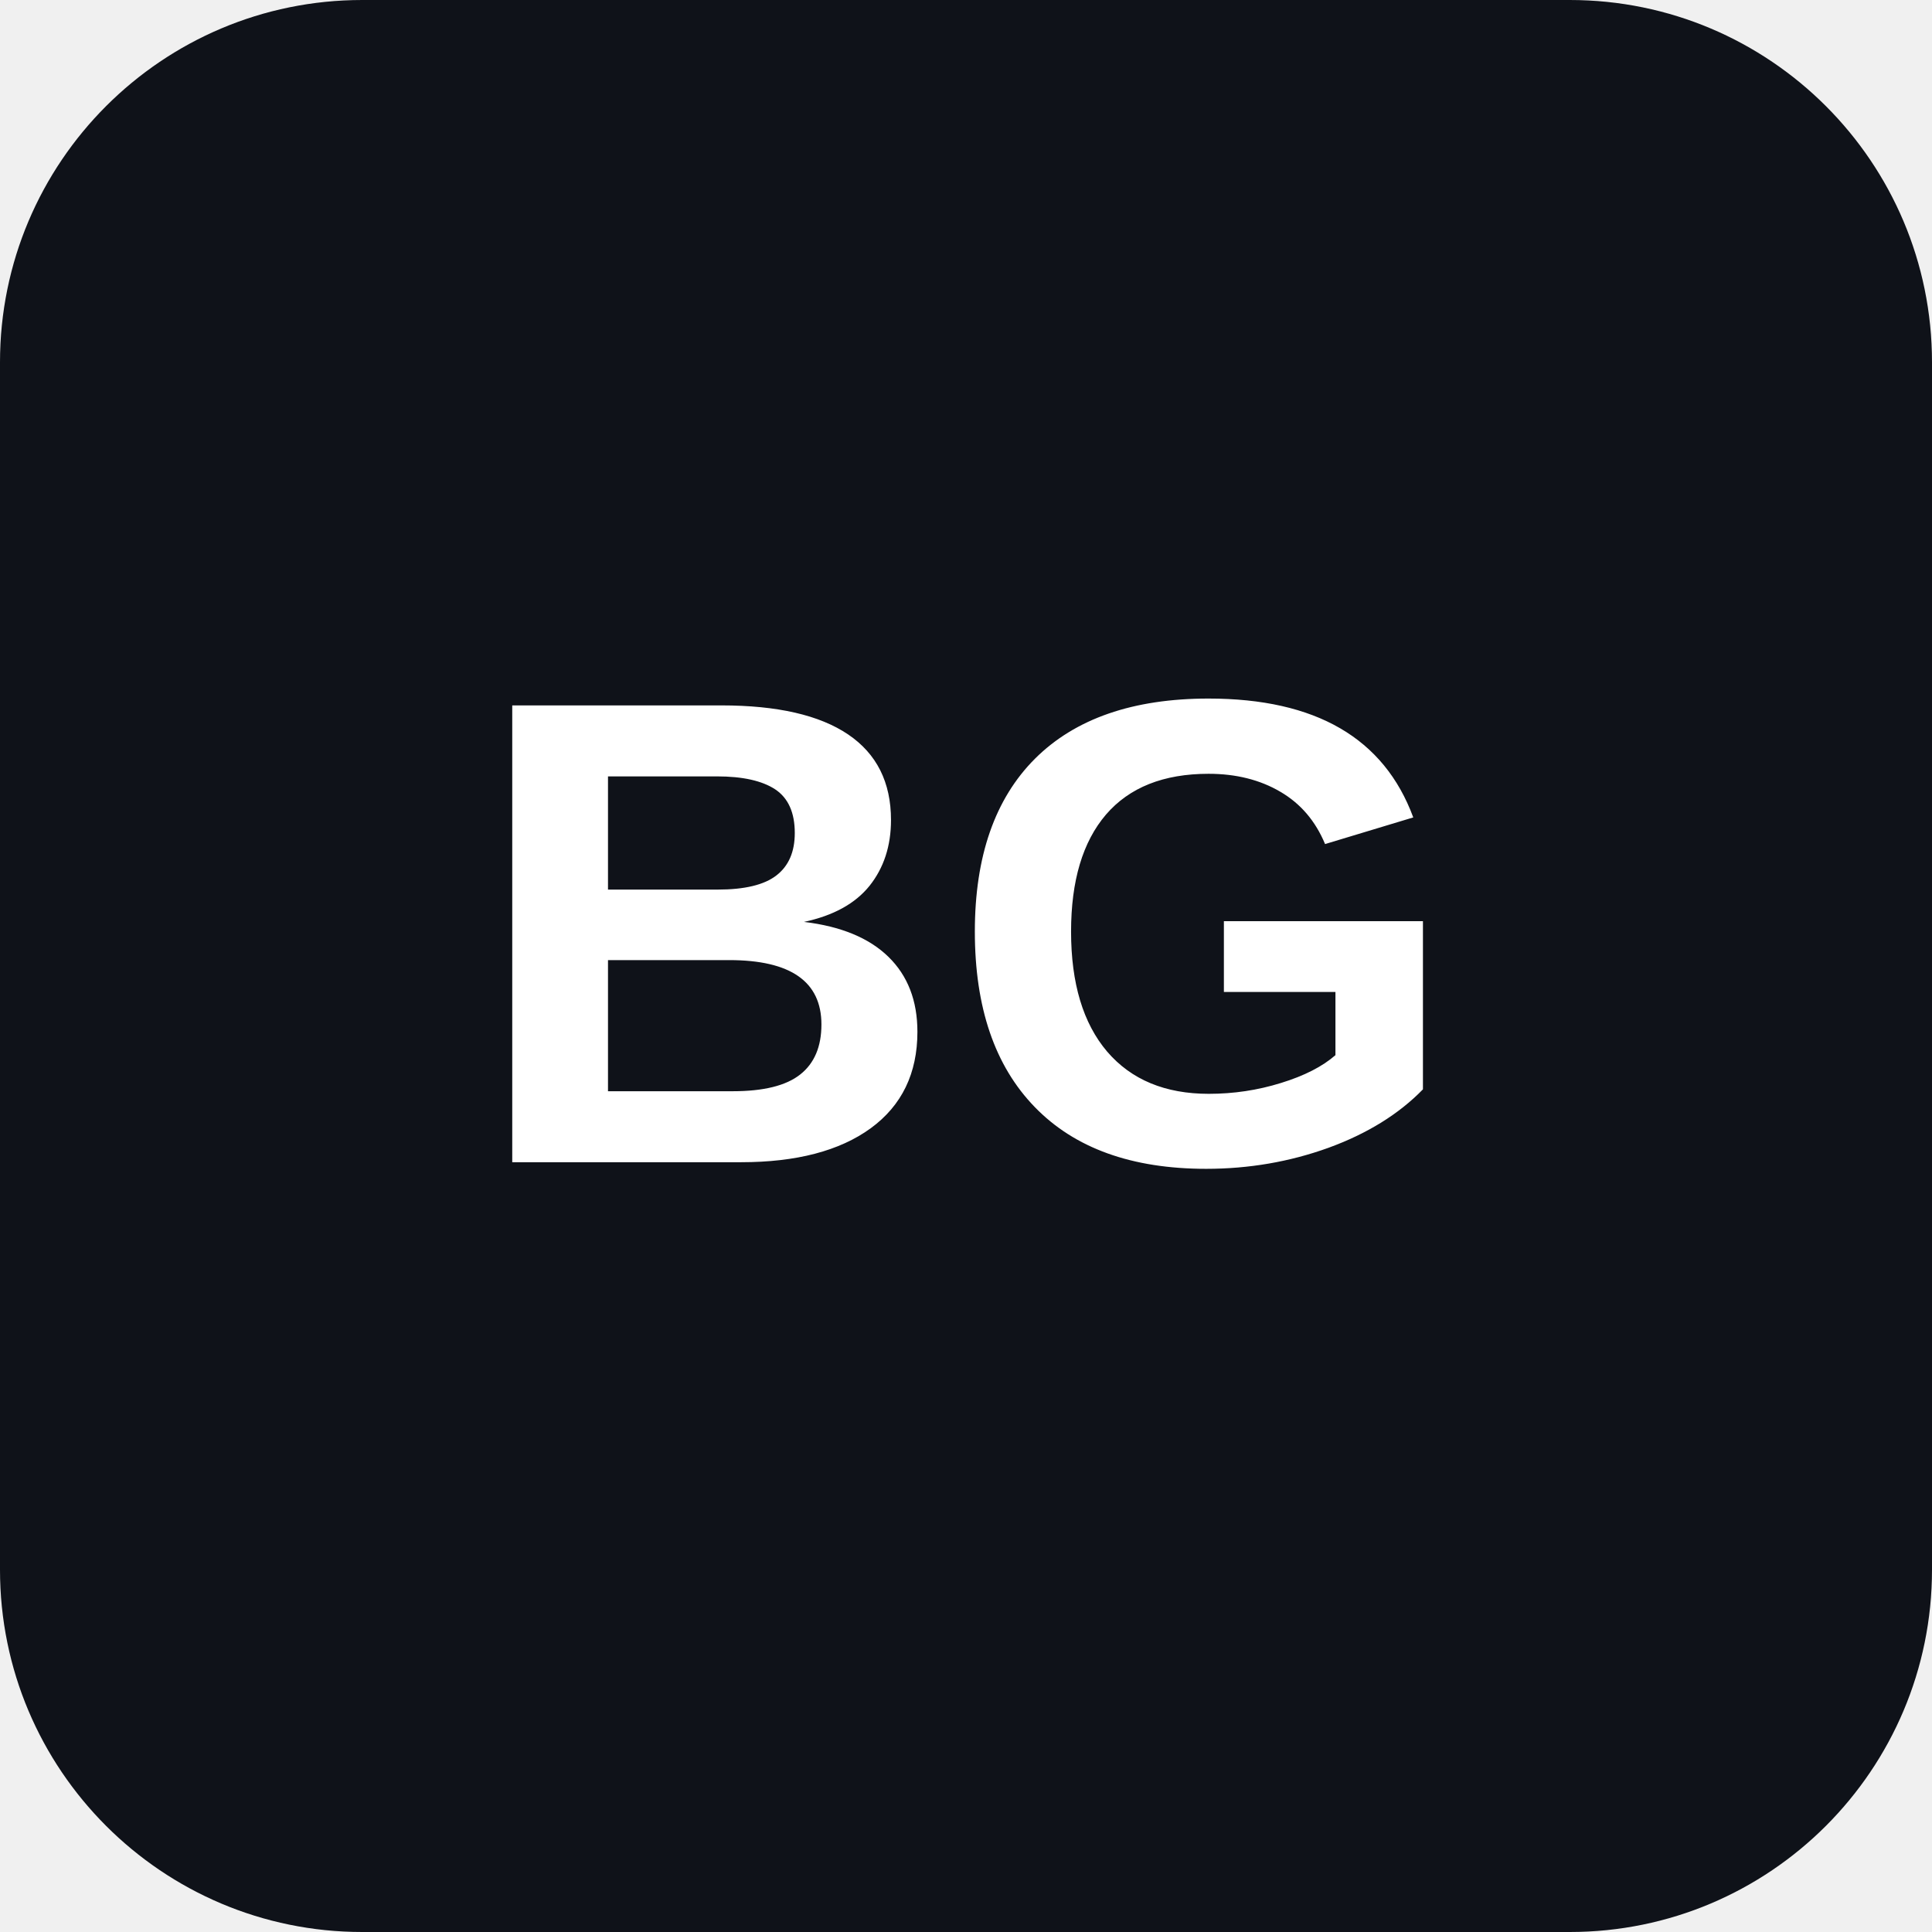
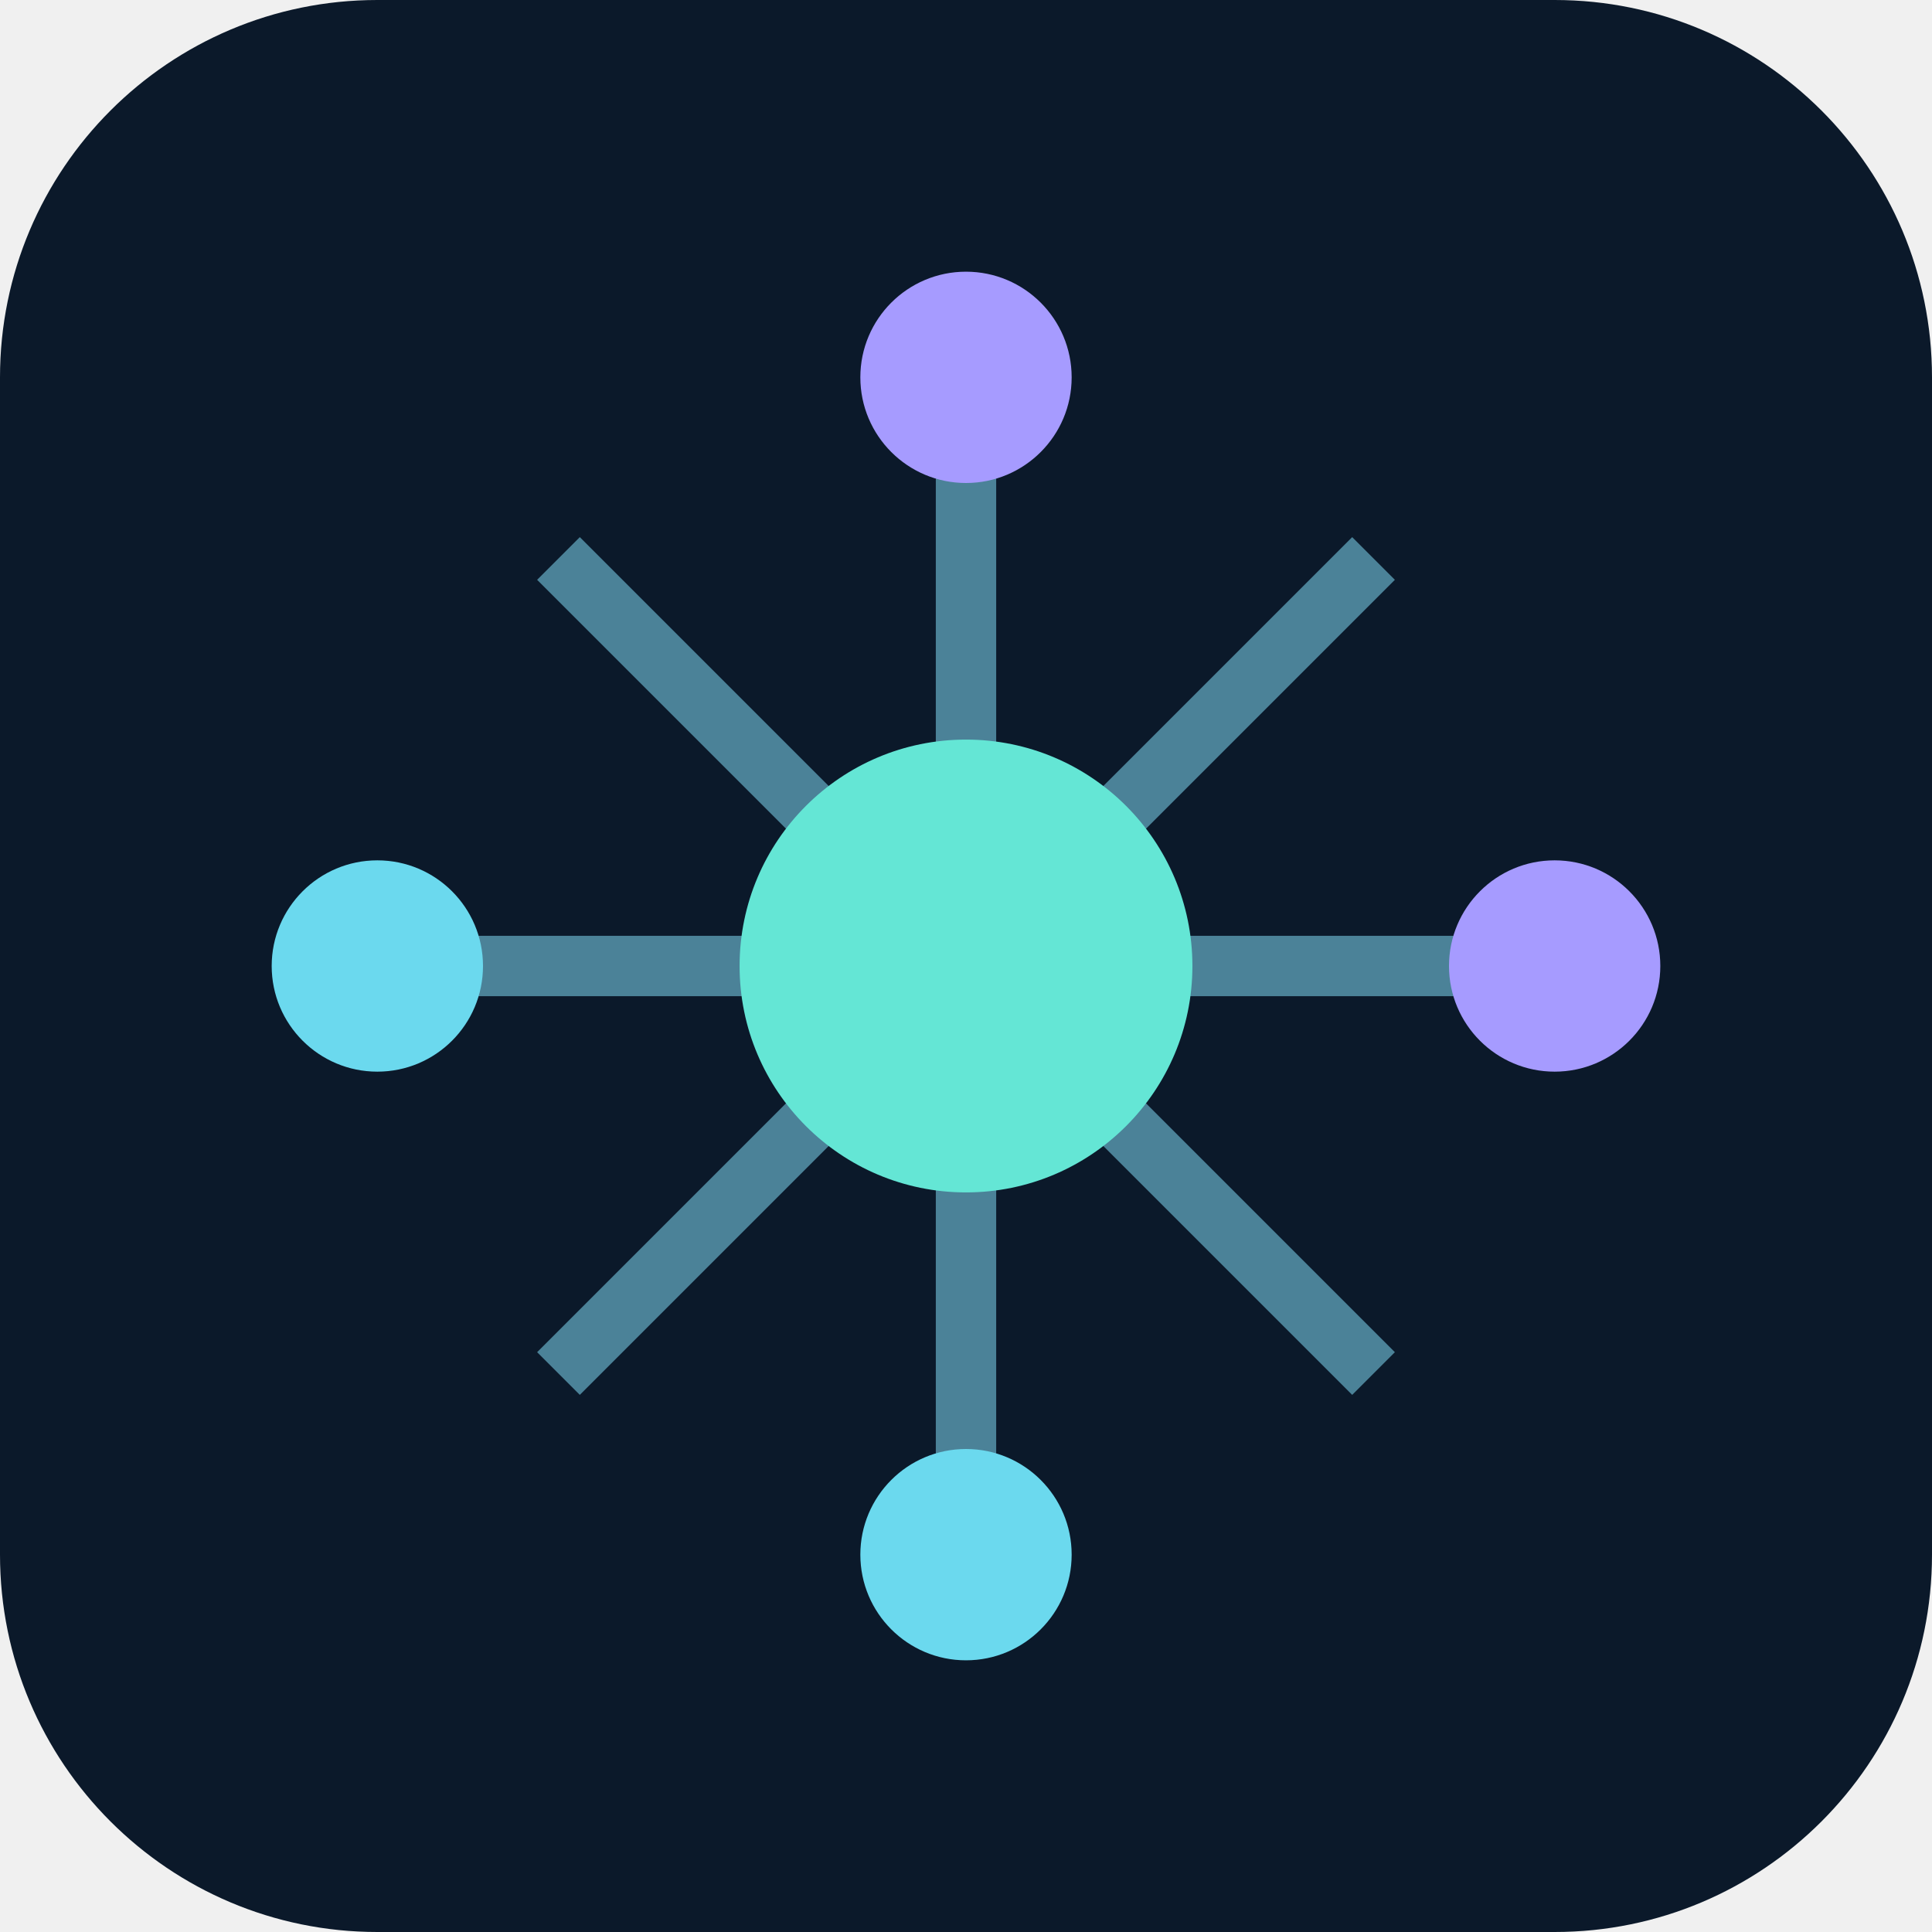
<svg xmlns="http://www.w3.org/2000/svg" viewBox="0 0 128 128">
-   <rect width="128" height="128" rx="24" fill="#0f1219" />
-   <text x="64" y="77" fill="#fff" font-family="Arial, Helvetica, sans-serif" font-size="44" font-weight="700" text-anchor="middle" letter-spacing="0">
- 		BG
- 	</text>
+   <rect width="128" height="128" rx="25" fill="#0b192a" />
+   <path d="M25 64h78M64 25v78M37 37l54 54m0-54L37 91" stroke="#4b8298" stroke-width="4" />
+   <circle cx="64" cy="64" r="15" fill="#64e6d5" />
+   <circle cx="25" cy="64" r="7" fill="#6bd9ee" />
+   <circle cx="103" cy="64" r="7" fill="#a69bff" />
+   <circle cx="64" cy="25" r="7" fill="#a69bff" />
+   <circle cx="64" cy="103" r="7" fill="#6bd9ee" />
</svg>
